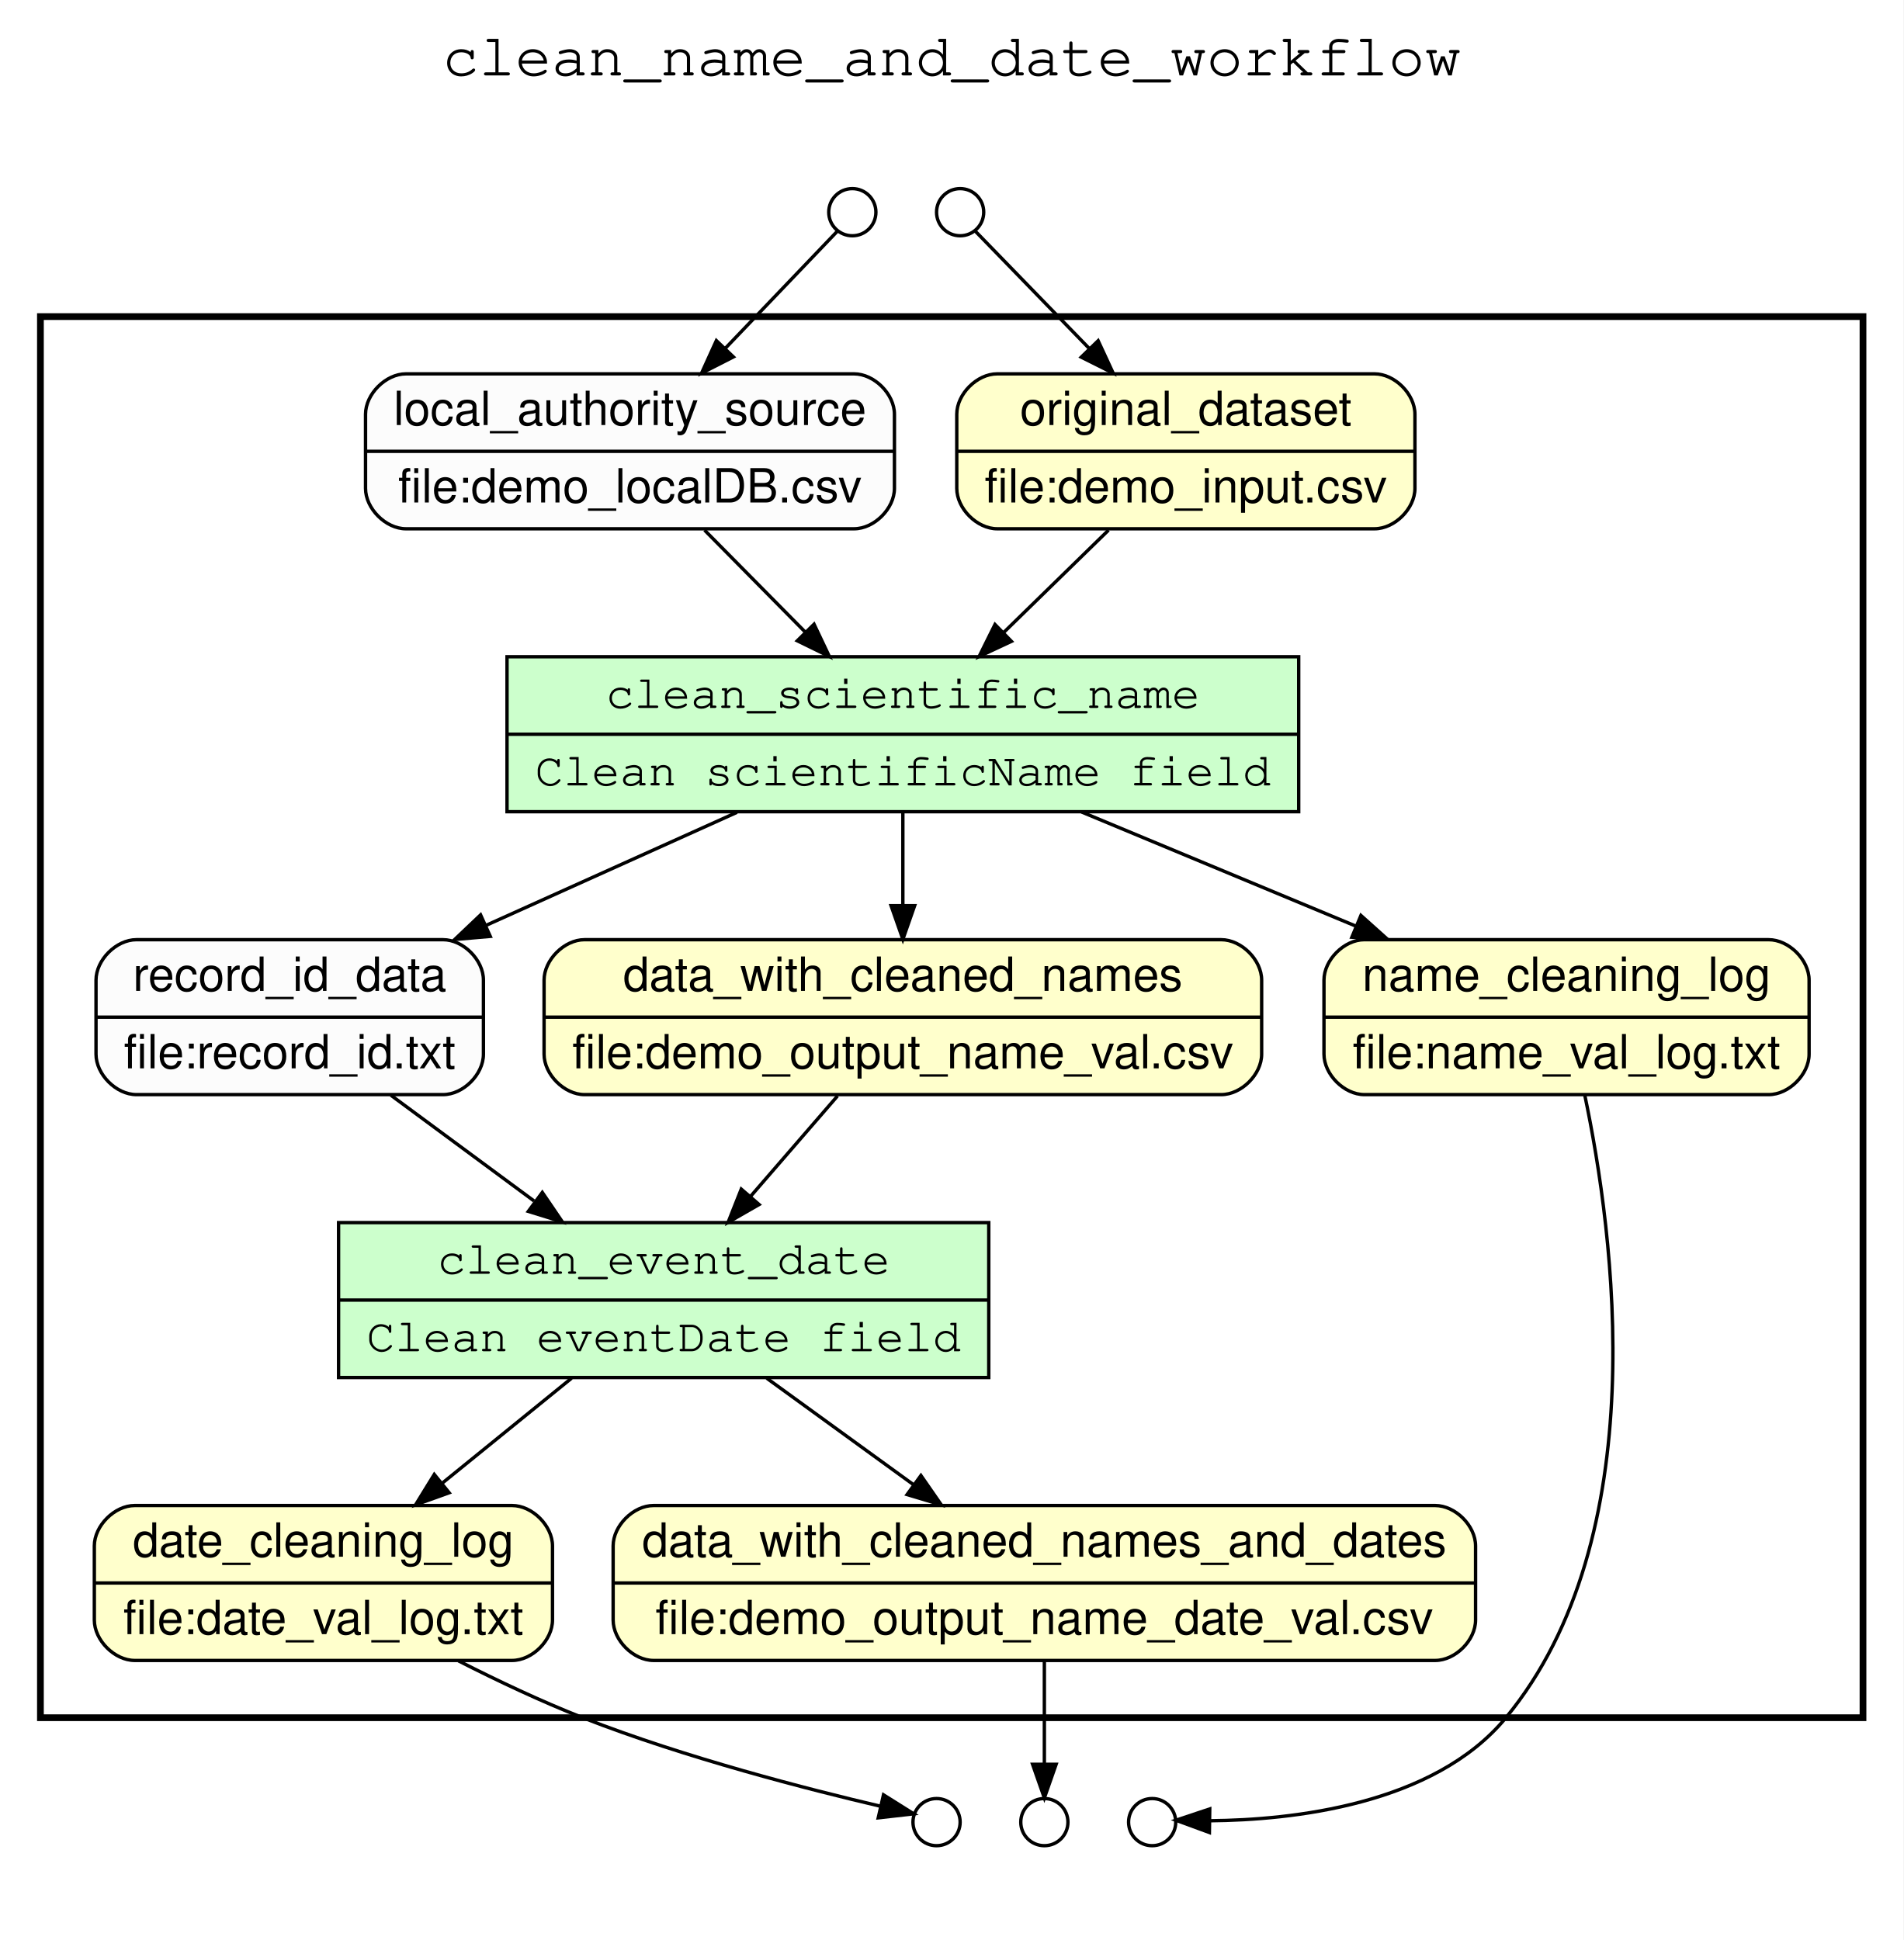
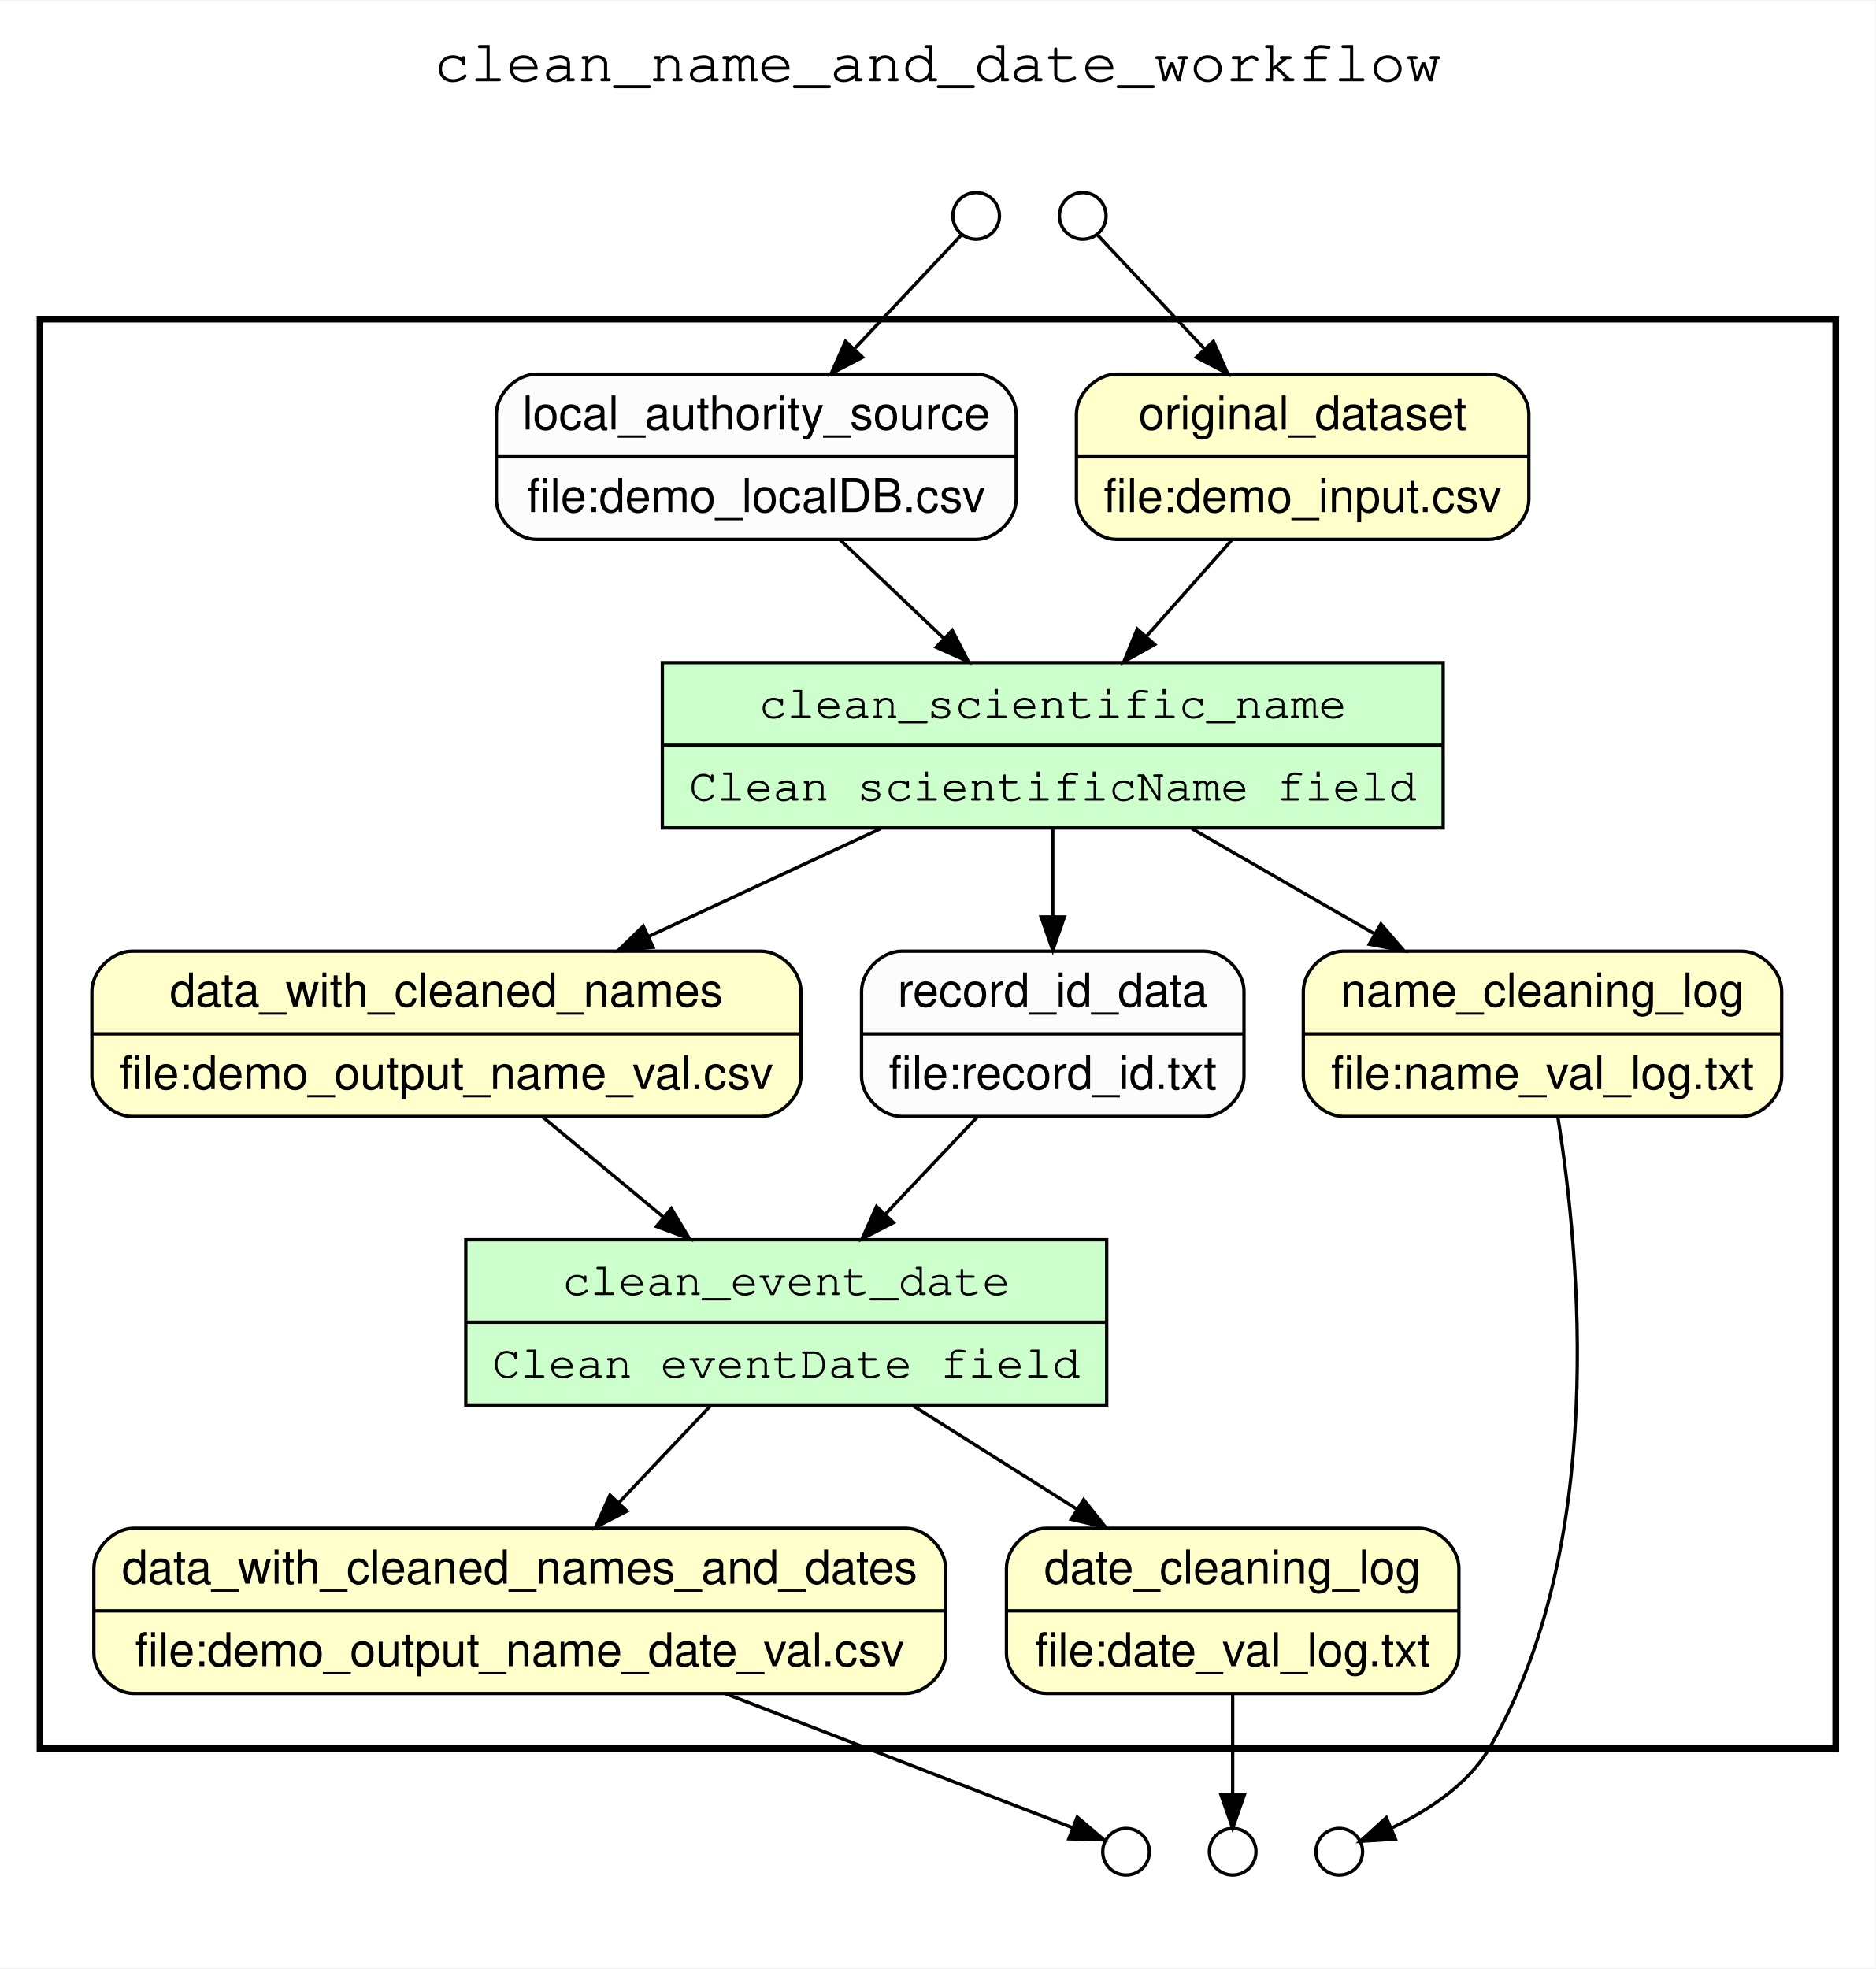
- <svg xmlns="http://www.w3.org/2000/svg" width="565pt" height="576pt" viewBox="0.00 0.00 565.00 576.00">
-   <g id="graph0" class="graph" transform="scale(1 1) rotate(0) translate(4 572)">
-     <polygon fill="white" stroke="none" points="-4,4 -4,-572 561,-572 561,4 -4,4" />
-     <text text-anchor="middle" x="278.5" y="-549.6" font-family="Courier,monospace" font-size="18.00">clean_name_and_date_workflow</text>
+ <svg xmlns="http://www.w3.org/2000/svg" width="563pt" height="591pt" viewBox="0.00 0.00 563.00 590.60">
+   <g id="graph0" class="graph" transform="scale(1 1) rotate(0) translate(4 586.6)">
+     <polygon fill="white" stroke="none" points="-4,4 -4,-586.6 559,-586.6 559,4 -4,4" />
+     <text text-anchor="middle" x="277.5" y="-562.4" font-family="Courier,monospace" font-size="18.00">clean_name_and_date_workflow</text>
+     <g id="clust1" class="cluster">
+       <polygon fill="none" stroke="black" stroke-width="2" points="8,-62 8,-491 547,-491 547,-62 8,-62" />
+     </g>
+     <g id="clust2" class="cluster">
+       <polygon fill="none" stroke="white" stroke-width="2" points="16,-70 16,-483 539,-483 539,-70 16,-70" />
+     </g>
    <g id="clust3" class="cluster">
-       <polygon fill="none" stroke="white" points="226,-486 226,-532 304,-532 304,-486 226,-486" />
+       <polygon fill="none" stroke="white" points="266,-499 266,-545 344,-545 344,-499 266,-499" />
    </g>
    <g id="clust4" class="cluster">
-       <polygon fill="none" stroke="white" points="234,-494 234,-524 296,-524 296,-494 234,-494" />
+       <polygon fill="none" stroke="white" points="274,-507 274,-537 336,-537 336,-507 274,-507" />
    </g>
    <g id="clust5" class="cluster">
-       <polygon fill="none" stroke="white" points="251,-8 251,-54 361,-54 361,-8 251,-8" />
+       <polygon fill="none" stroke="white" points="311,-8 311,-54 421,-54 421,-8 311,-8" />
    </g>
    <g id="clust6" class="cluster">
-       <polygon fill="none" stroke="white" points="259,-16 259,-46 353,-46 353,-16 259,-16" />
-     </g>
-     <g id="clust1" class="cluster">
-       <polygon fill="none" stroke="black" stroke-width="2" points="8,-62 8,-478 549,-478 549,-62 8,-62" />
-     </g>
-     <g id="clust2" class="cluster">
-       <polygon fill="none" stroke="white" stroke-width="2" points="16,-70 16,-470 541,-470 541,-70 16,-70" />
+       <polygon fill="none" stroke="white" points="319,-16 319,-46 413,-46 413,-16 319,-16" />
    </g>
    <g id="node1" class="node">
-       <polygon fill="#ccffcc" stroke="black" points="146.5,-331 146.5,-377 381.5,-377 381.5,-331 146.5,-331" />
-       <text text-anchor="middle" x="264" y="-361.8" font-family="Courier,monospace" font-size="14.00">clean_scientific_name</text>
-       <polyline fill="none" stroke="black" points="146.5,-354 381.5,-354 " />
-       <text text-anchor="middle" x="264" y="-338.8" font-family="Courier,monospace" font-size="14.00">Clean scientificName field</text>
+       <polygon fill="#ccffcc" stroke="black" points="194.818,-338.3 194.818,-387.9 429.182,-387.9 429.182,-338.3 194.818,-338.3" />
+       <text text-anchor="middle" x="312" y="-371.3" font-family="Courier,monospace" font-size="14.00">clean_scientific_name</text>
+       <polyline fill="none" stroke="black" points="194.818,-363.1 429.182,-363.1 " />
+       <text text-anchor="middle" x="312" y="-346.5" font-family="Courier,monospace" font-size="14.00">Clean scientificName field</text>
    </g>
    <g id="node3" class="node">
-       <path fill="#ffffcc" stroke="black" d="M401,-247C401,-247 521,-247 521,-247 527,-247 533,-253 533,-259 533,-259 533,-281 533,-281 533,-287 527,-293 521,-293 521,-293 401,-293 401,-293 395,-293 389,-287 389,-281 389,-281 389,-259 389,-259 389,-253 395,-247 401,-247" />
-       <text text-anchor="middle" x="461" y="-277.8" font-family="Helvetica,sans-Serif" font-size="14.00">name_cleaning_log</text>
-       <polyline fill="none" stroke="black" points="389,-270 533,-270 " />
-       <text text-anchor="middle" x="461" y="-254.8" font-family="Helvetica,sans-Serif" font-size="14.00">file:name_val_log.txt</text>
+       <path fill="#ffffcc" stroke="black" d="M399.208,-251.7C399.208,-251.7 518.792,-251.7 518.792,-251.7 524.792,-251.7 530.792,-257.7 530.792,-263.7 530.792,-263.7 530.792,-289.3 530.792,-289.3 530.792,-295.3 524.792,-301.3 518.792,-301.3 518.792,-301.3 399.208,-301.3 399.208,-301.3 393.208,-301.3 387.208,-295.3 387.208,-289.3 387.208,-289.3 387.208,-263.7 387.208,-263.7 387.208,-257.7 393.208,-251.7 399.208,-251.7" />
+       <text text-anchor="middle" x="459" y="-284.7" font-family="Helvetica,sans-Serif" font-size="14.00">name_cleaning_log</text>
+       <polyline fill="none" stroke="black" points="387.208,-276.5 530.792,-276.5 " />
+       <text text-anchor="middle" x="459" y="-259.9" font-family="Helvetica,sans-Serif" font-size="14.00">file:name_val_log.txt</text>
    </g>
    <g id="edge2" class="edge">
-       <path fill="none" stroke="black" d="M317.052,-330.918C342.121,-320.482 372.222,-307.953 398.402,-297.056" />
-       <polygon fill="black" stroke="black" points="399.967,-300.196 407.854,-293.122 397.277,-293.733 399.967,-300.196" />
+       <path fill="none" stroke="black" d="M353.731,-338.083C370.717,-328.308 390.507,-316.918 408.314,-306.671" />
+       <polygon fill="black" stroke="black" points="410.498,-309.452 417.419,-301.43 407.006,-303.385 410.498,-309.452" />
    </g>
    <g id="node7" class="node">
-       <path fill="#ffffcc" stroke="black" d="M169.5,-247C169.5,-247 358.5,-247 358.5,-247 364.5,-247 370.5,-253 370.5,-259 370.5,-259 370.5,-281 370.5,-281 370.5,-287 364.5,-293 358.5,-293 358.5,-293 169.5,-293 169.5,-293 163.5,-293 157.5,-287 157.5,-281 157.5,-281 157.5,-259 157.5,-259 157.5,-253 163.5,-247 169.5,-247" />
-       <text text-anchor="middle" x="264" y="-277.8" font-family="Helvetica,sans-Serif" font-size="14.00">data_with_cleaned_names</text>
-       <polyline fill="none" stroke="black" points="157.5,-270 370.5,-270 " />
-       <text text-anchor="middle" x="264" y="-254.8" font-family="Helvetica,sans-Serif" font-size="14.00">file:demo_output_name_val.csv</text>
+       <path fill="#ffffcc" stroke="black" d="M35.584,-251.7C35.584,-251.7 224.416,-251.7 224.416,-251.7 230.416,-251.7 236.416,-257.7 236.416,-263.7 236.416,-263.7 236.416,-289.3 236.416,-289.3 236.416,-295.3 230.416,-301.3 224.416,-301.3 224.416,-301.3 35.584,-301.3 35.584,-301.3 29.584,-301.3 23.584,-295.3 23.584,-289.3 23.584,-289.3 23.584,-263.7 23.584,-263.7 23.584,-257.7 29.584,-251.7 35.584,-251.7" />
+       <text text-anchor="middle" x="130" y="-284.7" font-family="Helvetica,sans-Serif" font-size="14.00">data_with_cleaned_names</text>
+       <polyline fill="none" stroke="black" points="23.584,-276.5 236.416,-276.5 " />
+       <text text-anchor="middle" x="130" y="-259.9" font-family="Helvetica,sans-Serif" font-size="14.00">file:demo_output_name_val.csv</text>
    </g>
    <g id="edge1" class="edge">
-       <path fill="none" stroke="black" d="M264,-330.593C264,-322.118 264,-312.297 264,-303.104" />
-       <polygon fill="black" stroke="black" points="267.5,-303.096 264,-293.096 260.5,-303.096 267.5,-303.096" />
+       <path fill="none" stroke="black" d="M260.333,-338.083C238.627,-327.994 213.224,-316.185 190.639,-305.687" />
+       <polygon fill="black" stroke="black" points="192.025,-302.472 181.481,-301.43 189.074,-308.819 192.025,-302.472" />
    </g>
    <g id="node9" class="node">
-       <path fill="#fcfcfc" stroke="black" d="M36.5,-247C36.5,-247 127.5,-247 127.5,-247 133.5,-247 139.5,-253 139.5,-259 139.5,-259 139.5,-281 139.5,-281 139.5,-287 133.5,-293 127.5,-293 127.5,-293 36.5,-293 36.5,-293 30.5,-293 24.5,-287 24.5,-281 24.5,-281 24.5,-259 24.5,-259 24.5,-253 30.5,-247 36.5,-247" />
-       <text text-anchor="middle" x="82" y="-277.8" font-family="Helvetica,sans-Serif" font-size="14.00">record_id_data</text>
-       <polyline fill="none" stroke="black" points="24.5,-270 139.5,-270 " />
-       <text text-anchor="middle" x="82" y="-254.8" font-family="Helvetica,sans-Serif" font-size="14.00">file:record_id.txt</text>
+       <path fill="#fcfcfc" stroke="black" d="M266.605,-251.7C266.605,-251.7 357.395,-251.7 357.395,-251.7 363.395,-251.7 369.395,-257.7 369.395,-263.7 369.395,-263.7 369.395,-289.3 369.395,-289.3 369.395,-295.3 363.395,-301.3 357.395,-301.3 357.395,-301.3 266.605,-301.3 266.605,-301.3 260.605,-301.3 254.605,-295.3 254.605,-289.3 254.605,-289.3 254.605,-263.7 254.605,-263.7 254.605,-257.7 260.605,-251.7 266.605,-251.7" />
+       <text text-anchor="middle" x="312" y="-284.7" font-family="Helvetica,sans-Serif" font-size="14.00">record_id_data</text>
+       <polyline fill="none" stroke="black" points="254.605,-276.5 369.395,-276.5 " />
+       <text text-anchor="middle" x="312" y="-259.9" font-family="Helvetica,sans-Serif" font-size="14.00">file:record_id.txt</text>
    </g>
    <g id="edge3" class="edge">
-       <path fill="none" stroke="black" d="M214.748,-330.81C191.793,-320.467 164.312,-308.086 140.325,-297.278" />
-       <polygon fill="black" stroke="black" points="141.531,-293.983 130.976,-293.066 138.655,-300.365 141.531,-293.983" />
+       <path fill="none" stroke="black" d="M312,-338.083C312,-329.867 312,-320.512 312,-311.652" />
+       <polygon fill="black" stroke="black" points="315.5,-311.577 312,-301.577 308.5,-311.577 315.5,-311.577" />
    </g>
    <g id="node2" class="node">
-       <polygon fill="#ccffcc" stroke="black" points="96.5,-163 96.5,-209 289.5,-209 289.5,-163 96.5,-163" />
-       <text text-anchor="middle" x="193" y="-193.8" font-family="Courier,monospace" font-size="14.00">clean_event_date</text>
-       <polyline fill="none" stroke="black" points="96.5,-186 289.5,-186 " />
-       <text text-anchor="middle" x="193" y="-170.8" font-family="Courier,monospace" font-size="14.00">Clean eventDate field</text>
+       <polygon fill="#ccffcc" stroke="black" points="135.815,-165.1 135.815,-214.7 328.185,-214.7 328.185,-165.1 135.815,-165.1" />
+       <text text-anchor="middle" x="232" y="-198.1" font-family="Courier,monospace" font-size="14.00">clean_event_date</text>
+       <polyline fill="none" stroke="black" points="135.815,-189.9 328.185,-189.9 " />
+       <text text-anchor="middle" x="232" y="-173.3" font-family="Courier,monospace" font-size="14.00">Clean eventDate field</text>
    </g>
    <g id="node4" class="node">
-       <path fill="#ffffcc" stroke="black" d="M190,-79C190,-79 422,-79 422,-79 428,-79 434,-85 434,-91 434,-91 434,-113 434,-113 434,-119 428,-125 422,-125 422,-125 190,-125 190,-125 184,-125 178,-119 178,-113 178,-113 178,-91 178,-91 178,-85 184,-79 190,-79" />
-       <text text-anchor="middle" x="306" y="-109.8" font-family="Helvetica,sans-Serif" font-size="14.00">data_with_cleaned_names_and_dates</text>
-       <polyline fill="none" stroke="black" points="178,-102 434,-102 " />
-       <text text-anchor="middle" x="306" y="-86.8" font-family="Helvetica,sans-Serif" font-size="14.00">file:demo_output_name_date_val.csv</text>
+       <path fill="#ffffcc" stroke="black" d="M36.174,-78.5C36.174,-78.5 267.826,-78.5 267.826,-78.5 273.826,-78.5 279.826,-84.5 279.826,-90.5 279.826,-90.5 279.826,-116.1 279.826,-116.1 279.826,-122.1 273.826,-128.1 267.826,-128.1 267.826,-128.1 36.174,-128.1 36.174,-128.1 30.174,-128.1 24.174,-122.1 24.174,-116.1 24.174,-116.1 24.174,-90.5 24.174,-90.5 24.174,-84.5 30.174,-78.5 36.174,-78.5" />
+       <text text-anchor="middle" x="152" y="-111.5" font-family="Helvetica,sans-Serif" font-size="14.00">data_with_cleaned_names_and_dates</text>
+       <polyline fill="none" stroke="black" points="24.174,-103.3 279.826,-103.3 " />
+       <text text-anchor="middle" x="152" y="-86.7" font-family="Helvetica,sans-Serif" font-size="14.00">file:demo_output_name_date_val.csv</text>
    </g>
    <g id="edge6" class="edge">
-       <path fill="none" stroke="black" d="M223.579,-162.81C237.021,-153.056 252.96,-141.489 267.224,-131.139" />
-       <polygon fill="black" stroke="black" points="269.358,-133.914 275.396,-125.208 265.247,-128.249 269.358,-133.914" />
+       <path fill="none" stroke="black" d="M209.289,-164.883C200.76,-155.864 190.932,-145.47 181.851,-135.867" />
+       <polygon fill="black" stroke="black" points="184.181,-133.238 174.768,-128.377 179.095,-138.047 184.181,-133.238" />
    </g>
    <g id="node5" class="node">
-       <path fill="#ffffcc" stroke="black" d="M36,-79C36,-79 148,-79 148,-79 154,-79 160,-85 160,-91 160,-91 160,-113 160,-113 160,-119 154,-125 148,-125 148,-125 36,-125 36,-125 30,-125 24,-119 24,-113 24,-113 24,-91 24,-91 24,-85 30,-79 36,-79" />
-       <text text-anchor="middle" x="92" y="-109.8" font-family="Helvetica,sans-Serif" font-size="14.00">date_cleaning_log</text>
-       <polyline fill="none" stroke="black" points="24,-102 160,-102 " />
-       <text text-anchor="middle" x="92" y="-86.8" font-family="Helvetica,sans-Serif" font-size="14.00">file:date_val_log.txt</text>
+       <path fill="#ffffcc" stroke="black" d="M310.093,-78.5C310.093,-78.5 421.907,-78.5 421.907,-78.5 427.907,-78.5 433.907,-84.5 433.907,-90.5 433.907,-90.5 433.907,-116.1 433.907,-116.1 433.907,-122.1 427.907,-128.1 421.907,-128.1 421.907,-128.1 310.093,-128.1 310.093,-128.1 304.093,-128.1 298.093,-122.1 298.093,-116.1 298.093,-116.1 298.093,-90.5 298.093,-90.5 298.093,-84.5 304.093,-78.5 310.093,-78.5" />
+       <text text-anchor="middle" x="366" y="-111.5" font-family="Helvetica,sans-Serif" font-size="14.00">date_cleaning_log</text>
+       <polyline fill="none" stroke="black" points="298.093,-103.3 433.907,-103.3 " />
+       <text text-anchor="middle" x="366" y="-86.7" font-family="Helvetica,sans-Serif" font-size="14.00">file:date_val_log.txt</text>
    </g>
    <g id="edge7" class="edge">
-       <path fill="none" stroke="black" d="M165.668,-162.81C153.879,-153.238 139.939,-141.921 127.375,-131.72" />
-       <polygon fill="black" stroke="black" points="129.323,-128.794 119.354,-125.208 124.911,-134.228 129.323,-128.794" />
+       <path fill="none" stroke="black" d="M270.041,-164.883C285.317,-155.238 303.082,-144.023 319.143,-133.883" />
+       <polygon fill="black" stroke="black" points="321.277,-136.675 327.864,-128.377 317.54,-130.756 321.277,-136.675" />
    </g>
    <g id="node12" class="node">
-       <ellipse fill="#ffffff" stroke="black" cx="338" cy="-31" rx="7" ry="7" />
+       <ellipse fill="#ffffff" stroke="black" cx="398" cy="-31" rx="7" ry="7" />
    </g>
    <g id="edge12" class="edge">
-       <path fill="none" stroke="black" d="M466.382,-246.998C475.096,-205.622 487.181,-115.573 443,-62 421.537,-35.974 379.183,-31.634 355.348,-31.407" />
-       <polygon fill="black" stroke="black" points="354.991,-27.912 345.044,-31.56 355.095,-34.911 354.991,-27.912" />
+       <path fill="none" stroke="black" d="M463.622,-251.415C470.315,-209.657 478.348,-122.495 443,-62 436.461,-50.809 423.889,-42.963 413.692,-38.11" />
+       <polygon fill="black" stroke="black" points="414.85,-34.8 404.277,-34.12 412.119,-41.245 414.85,-34.8" />
    </g>
    <g id="node13" class="node">
-       <ellipse fill="#ffffff" stroke="black" cx="306" cy="-31" rx="7" ry="7" />
+       <ellipse fill="#ffffff" stroke="black" cx="334" cy="-31" rx="7" ry="7" />
    </g>
    <g id="edge13" class="edge">
-       <path fill="none" stroke="black" d="M306,-78.788C306,-68.927 306,-57.525 306,-48.445" />
-       <polygon fill="black" stroke="black" points="309.5,-48.173 306,-38.173 302.5,-48.173 309.5,-48.173" />
+       <path fill="none" stroke="black" d="M213.617,-78.5C250.484,-64.259 294.558,-47.235 317.801,-38.257" />
+       <polygon fill="black" stroke="black" points="319.348,-41.412 327.415,-34.544 316.826,-34.882 319.348,-41.412" />
    </g>
    <g id="node14" class="node">
-       <ellipse fill="#ffffff" stroke="black" cx="274" cy="-31" rx="7" ry="7" />
+       <ellipse fill="#ffffff" stroke="black" cx="366" cy="-31" rx="7" ry="7" />
    </g>
    <g id="edge14" class="edge">
-       <path fill="none" stroke="black" d="M132.097,-78.874C143.787,-72.925 156.723,-66.812 169,-62 199.382,-50.091 236.376,-40.634 257.356,-35.716" />
-       <polygon fill="black" stroke="black" points="258.25,-39.102 267.22,-33.464 256.692,-32.277 258.25,-39.102" />
+       <path fill="none" stroke="black" d="M366,-78.5C366,-68.529 366,-57.193 366,-48.211" />
+       <polygon fill="black" stroke="black" points="369.5,-48.07 366,-38.07 362.5,-48.07 369.5,-48.07" />
    </g>
    <g id="node6" class="node">
-       <path fill="#ffffcc" stroke="black" d="M292,-415C292,-415 404,-415 404,-415 410,-415 416,-421 416,-427 416,-427 416,-449 416,-449 416,-455 410,-461 404,-461 404,-461 292,-461 292,-461 286,-461 280,-455 280,-449 280,-449 280,-427 280,-427 280,-421 286,-415 292,-415" />
-       <text text-anchor="middle" x="348" y="-445.8" font-family="Helvetica,sans-Serif" font-size="14.00">original_dataset</text>
-       <polyline fill="none" stroke="black" points="280,-438 416,-438 " />
-       <text text-anchor="middle" x="348" y="-422.8" font-family="Helvetica,sans-Serif" font-size="14.00">file:demo_input.csv</text>
+       <path fill="#ffffcc" stroke="black" d="M331.098,-424.9C331.098,-424.9 442.902,-424.9 442.902,-424.9 448.902,-424.9 454.902,-430.9 454.902,-436.9 454.902,-436.9 454.902,-462.5 454.902,-462.5 454.902,-468.5 448.902,-474.5 442.902,-474.5 442.902,-474.5 331.098,-474.5 331.098,-474.5 325.098,-474.5 319.098,-468.5 319.098,-462.5 319.098,-462.5 319.098,-436.9 319.098,-436.9 319.098,-430.9 325.098,-424.9 331.098,-424.9" />
+       <text text-anchor="middle" x="387" y="-457.9" font-family="Helvetica,sans-Serif" font-size="14.00">original_dataset</text>
+       <polyline fill="none" stroke="black" points="319.098,-449.7 454.902,-449.7 " />
+       <text text-anchor="middle" x="387" y="-433.1" font-family="Helvetica,sans-Serif" font-size="14.00">file:demo_input.csv</text>
    </g>
    <g id="edge5" class="edge">
-       <path fill="none" stroke="black" d="M325.047,-414.593C315.431,-405.206 304.125,-394.17 293.874,-384.163" />
-       <polygon fill="black" stroke="black" points="296.235,-381.577 286.635,-377.096 291.346,-386.586 296.235,-381.577" />
+       <path fill="none" stroke="black" d="M365.709,-424.683C357.712,-415.664 348.499,-405.27 339.985,-395.667" />
+       <polygon fill="black" stroke="black" points="342.597,-393.338 333.345,-388.177 337.359,-397.981 342.597,-393.338" />
    </g>
    <g id="edge8" class="edge">
-       <path fill="none" stroke="black" d="M244.599,-246.593C236.629,-237.389 227.286,-226.598 218.756,-216.747" />
-       <polygon fill="black" stroke="black" points="221.324,-214.365 212.132,-209.096 216.032,-218.947 221.324,-214.365" />
+       <path fill="none" stroke="black" d="M158.956,-251.483C170.154,-242.196 183.108,-231.452 194.969,-221.614" />
+       <polygon fill="black" stroke="black" points="197.509,-224.055 202.971,-214.977 193.04,-218.667 197.509,-224.055" />
    </g>
    <g id="node8" class="node">
-       <path fill="#fcfcfc" stroke="black" d="M116.5,-415C116.5,-415 249.5,-415 249.5,-415 255.5,-415 261.5,-421 261.5,-427 261.5,-427 261.5,-449 261.5,-449 261.5,-455 255.5,-461 249.5,-461 249.5,-461 116.5,-461 116.5,-461 110.5,-461 104.5,-455 104.5,-449 104.5,-449 104.5,-427 104.5,-427 104.5,-421 110.5,-415 116.5,-415" />
-       <text text-anchor="middle" x="183" y="-445.8" font-family="Helvetica,sans-Serif" font-size="14.00">local_authority_source</text>
-       <polyline fill="none" stroke="black" points="104.5,-438 261.5,-438 " />
-       <text text-anchor="middle" x="183" y="-422.8" font-family="Helvetica,sans-Serif" font-size="14.00">file:demo_localDB.csv</text>
+       <path fill="#fcfcfc" stroke="black" d="M156.985,-424.9C156.985,-424.9 289.015,-424.9 289.015,-424.9 295.015,-424.9 301.015,-430.9 301.015,-436.9 301.015,-436.9 301.015,-462.5 301.015,-462.5 301.015,-468.5 295.015,-474.5 289.015,-474.5 289.015,-474.5 156.985,-474.5 156.985,-474.5 150.985,-474.5 144.985,-468.5 144.985,-462.5 144.985,-462.5 144.985,-436.9 144.985,-436.9 144.985,-430.9 150.985,-424.9 156.985,-424.9" />
+       <text text-anchor="middle" x="223" y="-457.9" font-family="Helvetica,sans-Serif" font-size="14.00">local_authority_source</text>
+       <polyline fill="none" stroke="black" points="144.985,-449.7 301.015,-449.7 " />
+       <text text-anchor="middle" x="223" y="-433.1" font-family="Helvetica,sans-Serif" font-size="14.00">file:demo_localDB.csv</text>
    </g>
    <g id="edge4" class="edge">
-       <path fill="none" stroke="black" d="M205.134,-414.593C214.316,-405.297 225.096,-394.384 234.905,-384.454" />
-       <polygon fill="black" stroke="black" points="237.636,-386.67 242.174,-377.096 232.656,-381.751 237.636,-386.67" />
+       <path fill="none" stroke="black" d="M248.266,-424.683C257.943,-415.485 269.122,-404.858 279.39,-395.098" />
+       <polygon fill="black" stroke="black" points="281.834,-397.603 286.671,-388.177 277.012,-392.53 281.834,-397.603" />
    </g>
    <g id="edge9" class="edge">
-       <path fill="none" stroke="black" d="M112.038,-246.81C125.118,-237.147 140.607,-225.705 154.517,-215.429" />
-       <polygon fill="black" stroke="black" points="156.974,-217.965 162.938,-209.208 152.815,-212.335 156.974,-217.965" />
+       <path fill="none" stroke="black" d="M289.289,-251.483C280.76,-242.464 270.932,-232.07 261.851,-222.467" />
+       <polygon fill="black" stroke="black" points="264.181,-219.838 254.768,-214.977 259.095,-224.647 264.181,-219.838" />
    </g>
    <g id="node10" class="node">
-       <ellipse fill="#ffffff" stroke="black" cx="281" cy="-509" rx="7" ry="7" />
+       <ellipse fill="#ffffff" stroke="black" cx="321" cy="-522" rx="7" ry="7" />
    </g>
    <g id="edge10" class="edge">
-       <path fill="none" stroke="black" d="M285.396,-503.473C292.323,-496.339 306.332,-481.912 319.345,-468.51" />
-       <polygon fill="black" stroke="black" points="321.965,-470.836 326.42,-461.224 316.943,-465.96 321.965,-470.836" />
+       <path fill="none" stroke="black" d="M325.33,-516.387C331.899,-509.391 344.933,-495.508 357.332,-482.301" />
+       <polygon fill="black" stroke="black" points="360.213,-484.346 364.506,-474.66 355.109,-479.555 360.213,-484.346" />
    </g>
    <g id="node11" class="node">
-       <ellipse fill="#ffffff" stroke="black" cx="249" cy="-509" rx="7" ry="7" />
+       <ellipse fill="#ffffff" stroke="black" cx="289" cy="-522" rx="7" ry="7" />
    </g>
    <g id="edge11" class="edge">
-       <path fill="none" stroke="black" d="M244.67,-503.473C237.846,-496.339 224.046,-481.912 211.227,-468.51" />
-       <polygon fill="black" stroke="black" points="213.699,-466.031 204.257,-461.224 208.64,-470.869 213.699,-466.031" />
+       <path fill="none" stroke="black" d="M284.67,-516.387C278.101,-509.391 265.067,-495.508 252.668,-482.301" />
+       <polygon fill="black" stroke="black" points="254.891,-479.555 245.494,-474.66 249.787,-484.346 254.891,-479.555" />
    </g>
  </g>
</svg>
